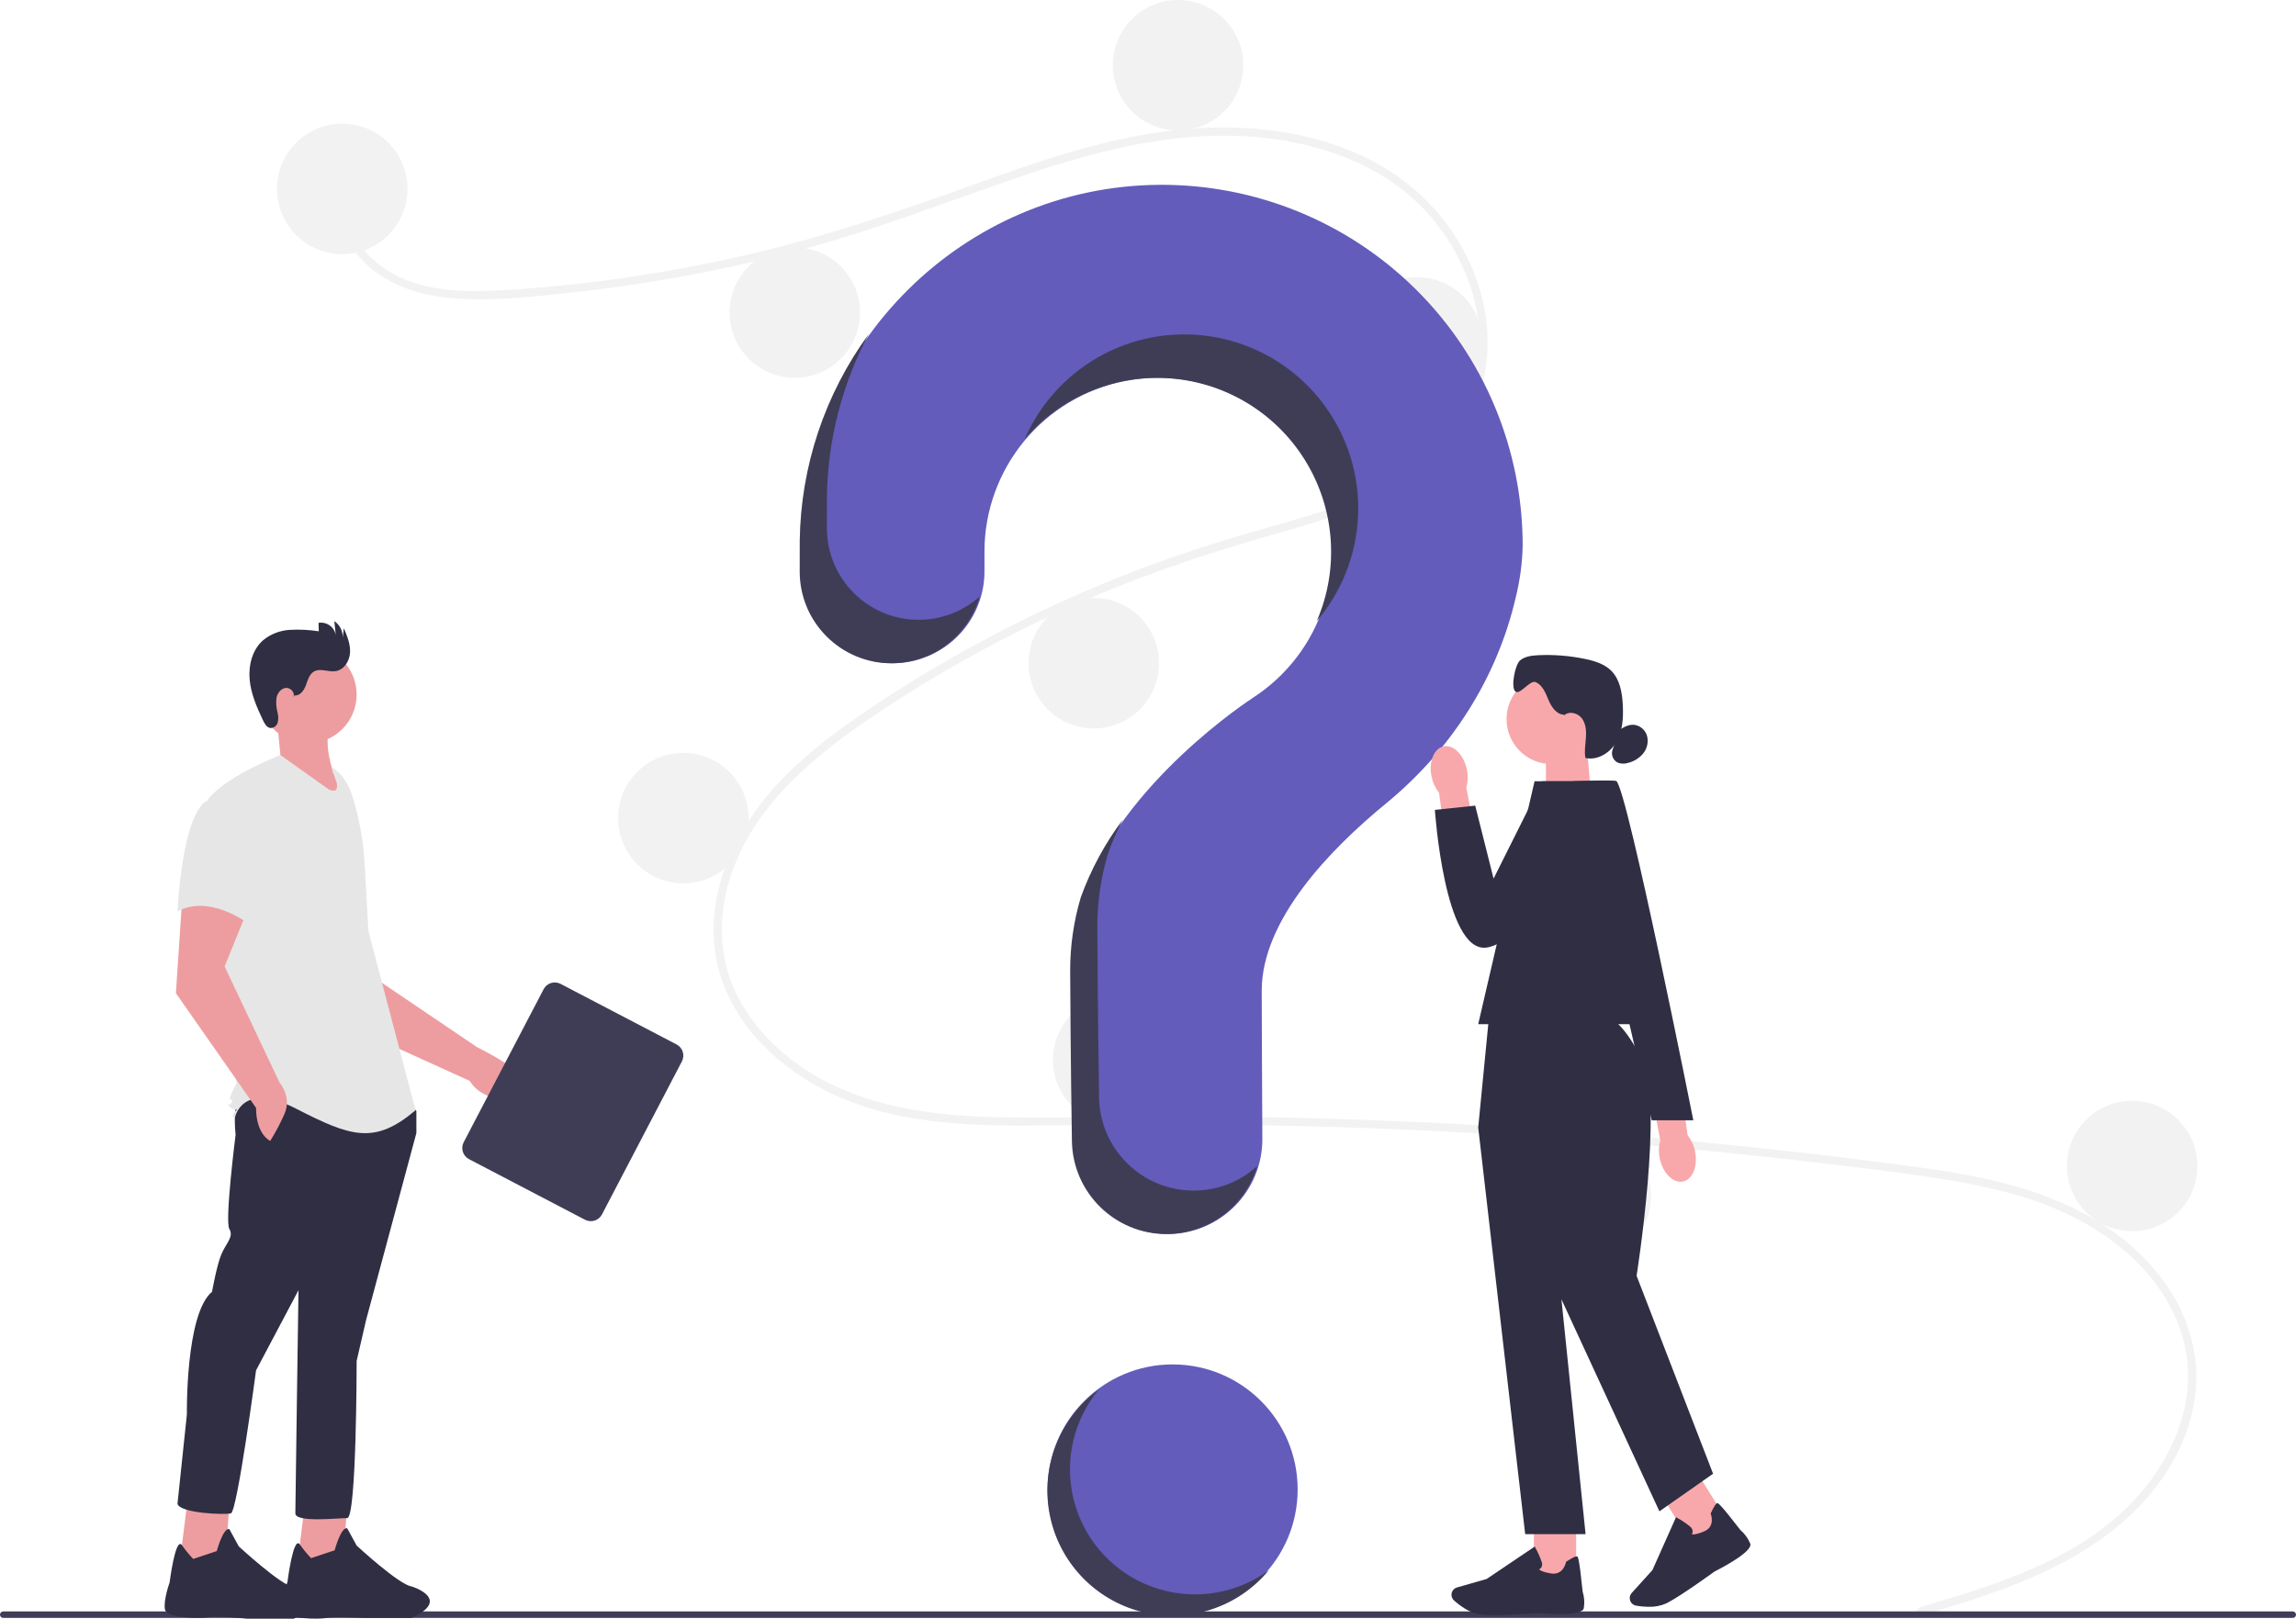
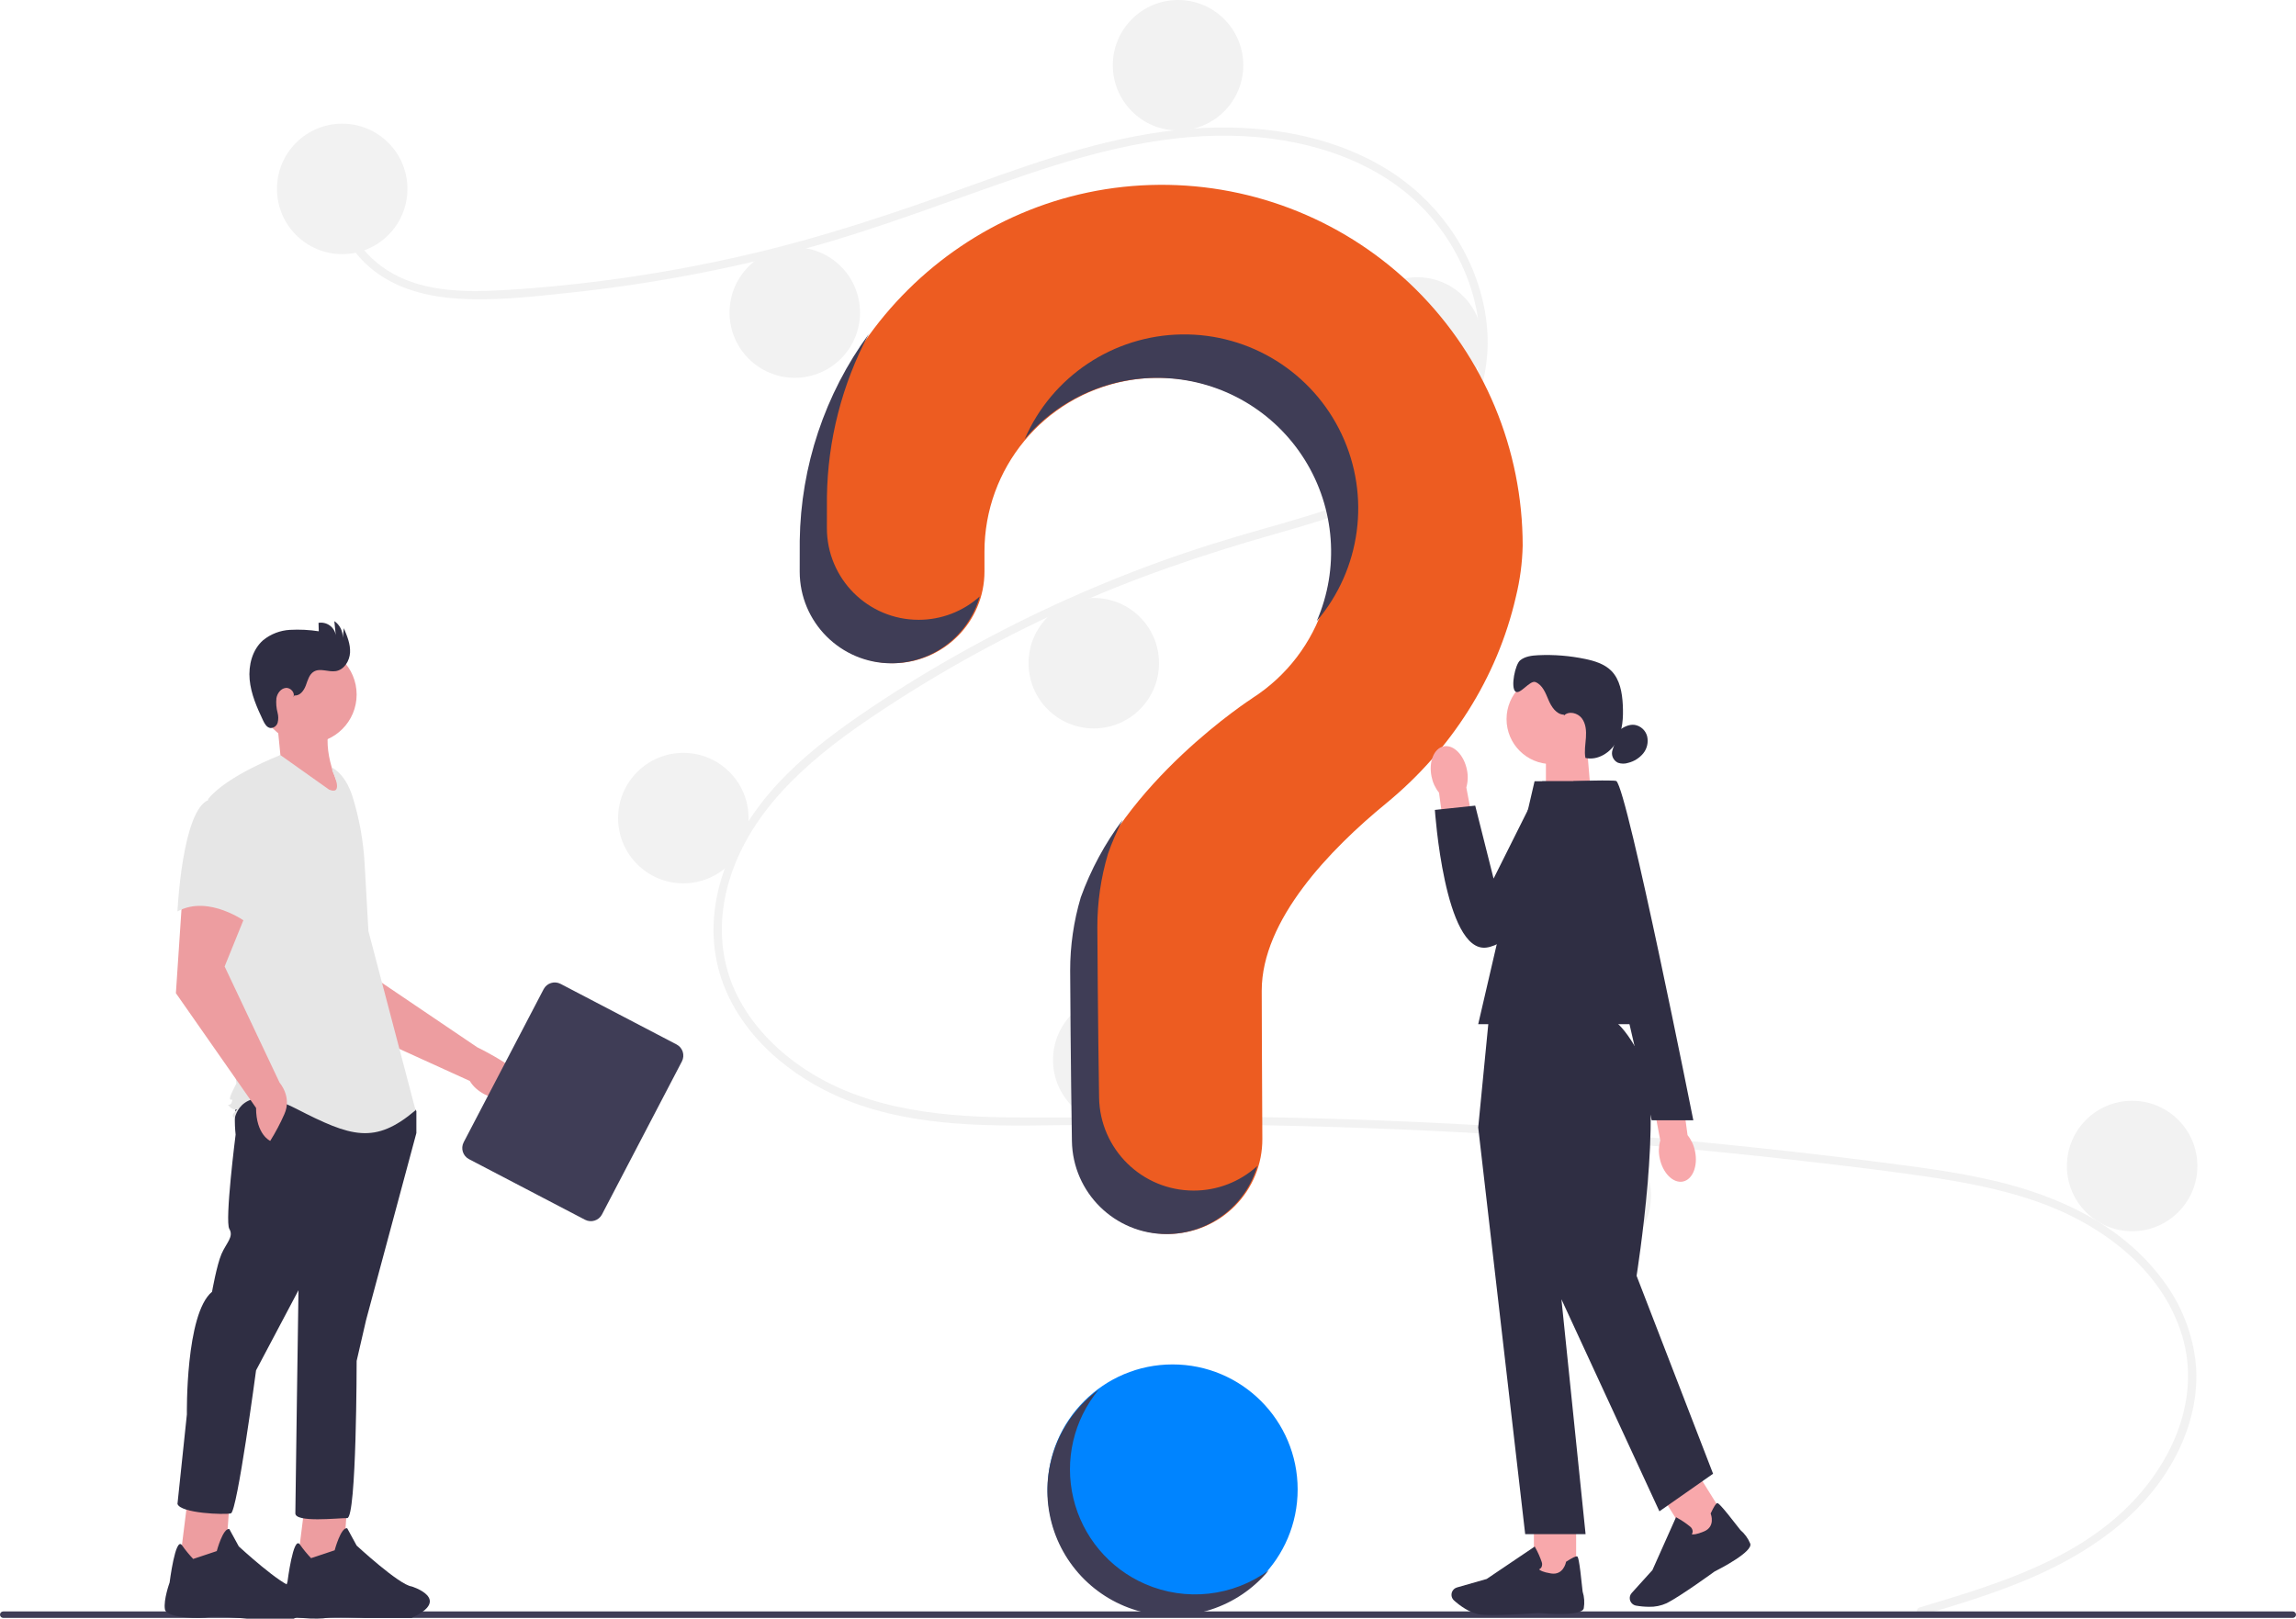
<svg xmlns="http://www.w3.org/2000/svg" viewBox="0 0 960 676.854">
  <g transform="translate(-537.662 -242.369)">
-     <circle cx="52.28" cy="52.28" r="52.28" transform="translate(975.673 812.908)" fill="#635cbb" />
+     <circle cx="52.28" cy="52.28" r="52.28" transform="translate(975.673 812.908)" fill="#0084ff" />
    <path d="M963.4,818.129c29.248-8.784,60.343-17.943,83.539-38.825,20.728-18.66,34.721-47.154,26.134-75.138-8.569-27.927-34.237-46.548-60.738-55.81-15.031-5.253-30.755-8.167-46.474-10.456-17.088-2.489-34.251-4.528-51.406-6.49Q810.258,619.493,705.28,616.85c-34.533-.87-69.06-.849-103.6-.347-30.845.448-63.33.437-91.944-12.673-22.252-10.194-42.447-28.742-48.647-53.114-7.157-28.134,6.044-56.785,24.981-77.161,9.982-10.74,21.648-19.78,33.682-28.092,13.056-9.017,26.567-17.4,40.371-25.217A562.168,562.168,0,0,1,645.1,381.07c14.485-5.267,29.186-9.811,44.015-14,12.521-3.54,25.081-7.085,37.183-11.908,23.394-9.324,45.644-25.117,51.592-51.009,5.638-24.539-3.868-51.179-20.531-69.409-19.279-21.091-48.347-30.336-76.216-31.832-31.287-1.679-61.853,6.151-91.26,16.089-31.365,10.6-62.053,22.787-94.08,31.372a633,633,0,0,1-96.828,18c-16,1.7-32.494,3.629-48.594,2.324-13.493-1.093-26.918-5.062-36.862-14.638-8.527-8.211-13.606-19.5-11.86-31.405.317-2.163,3.6-1.243,3.288.906-2.126,14.5,7.728,27.855,19.871,34.7,14.034,7.908,31.112,7.919,46.736,7.015a611.272,611.272,0,0,0,100.6-14.543c32.5-7.422,63.832-18.033,95.132-29.367,29.727-10.765,60.119-21.271,91.877-23.6,27.556-2.023,56.544,1.991,80.551,16.392,21.1,12.656,36.613,33.763,41.557,57.984,4.831,23.668-1.86,47.49-19.776,64.006-18.55,17.1-43.985,24.412-67.688,31.145-30.064,8.54-59.483,18.523-87.959,31.485a552.159,552.159,0,0,0-82.739,46.516c-25.284,17.278-50.236,39.018-58.232,69.841-3.725,14.358-3.037,29.586,3.2,43.148,5.542,12.059,14.669,22.2,25.3,30.025,25.368,18.667,57.341,22.5,87.984,22.881,34.416.428,68.833-.733,103.26-.168q105.242,1.727,210.052,12.812,26.263,2.78,52.46,6.145c15.709,2.018,31.47,4.024,46.914,7.609,27.461,6.374,54.183,18.63,71.251,41.913a69.692,69.692,0,0,1,13.578,34.6c1.195,13.1-2.011,26.219-7.933,37.87-13.107,25.788-37.657,42.191-63.729,52.968-13.964,5.772-28.449,10.145-42.906,14.486-2.106.632-3.006-2.657-.906-3.288Z" transform="translate(376.883 96.403)" fill="#f2f2f2" />
    <circle cx="27.277" cy="27.277" r="27.277" transform="translate(653.466 294.081)" fill="#f2f2f2" />
    <circle cx="27.277" cy="27.277" r="27.277" transform="translate(842.699 345.794)" fill="#f2f2f2" />
    <circle cx="27.277" cy="27.277" r="27.277" transform="translate(1002.95 242.369)" fill="#f2f2f2" />
    <circle cx="27.277" cy="27.277" r="27.277" transform="translate(1102.964 358.295)" fill="#f2f2f2" />
    <circle cx="27.277" cy="27.277" r="27.277" transform="translate(967.717 492.406)" fill="#f2f2f2" />
    <circle cx="27.277" cy="27.277" r="27.277" transform="translate(796.101 557.188)" fill="#f2f2f2" />
    <circle cx="27.277" cy="27.277" r="27.277" transform="translate(977.946 658.34)" fill="#f2f2f2" />
    <circle cx="27.277" cy="27.277" r="27.277" transform="translate(1173.429 715.166)" fill="#f2f2f2" />
    <circle cx="27.277" cy="27.277" r="27.277" transform="translate(1401.872 702.664)" fill="#f2f2f2" />
-     <path d="M622.121,220.373c-81.707.577-148.608,66.976-149.769,148.677-.011.754-.016,6.058-.015,13A38.355,38.355,0,0,0,510.686,420.4h0a38.377,38.377,0,0,0,38.371-38.4c0-4.727-.006-7.994-.006-8.194a72.738,72.738,0,1,1,111.972,61.236l.013.016S606.451,470.194,589.81,518.4l.014,0a106.843,106.843,0,0,0-4.4,30.423c0,4.234.249,41.28.73,71.349a39.536,39.536,0,0,0,39.54,38.895h0a39.547,39.547,0,0,0,39.544-39.791c-.167-27.537-.258-59.6-.258-61.929,0-29.6,28.556-59.094,52.012-78.327,27.011-22.148,46.448-52.329,54.255-86.375a98.611,98.611,0,0,0,2.841-21.4A150.874,150.874,0,0,0,622.121,220.373Z" transform="translate(400.232 99.284)" fill="#635cbb" />
+     <path d="M622.121,220.373c-81.707.577-148.608,66.976-149.769,148.677-.011.754-.016,6.058-.015,13A38.355,38.355,0,0,0,510.686,420.4h0a38.377,38.377,0,0,0,38.371-38.4c0-4.727-.006-7.994-.006-8.194a72.738,72.738,0,1,1,111.972,61.236l.013.016S606.451,470.194,589.81,518.4l.014,0a106.843,106.843,0,0,0-4.4,30.423c0,4.234.249,41.28.73,71.349a39.536,39.536,0,0,0,39.54,38.895h0a39.547,39.547,0,0,0,39.544-39.791c-.167-27.537-.258-59.6-.258-61.929,0-29.6,28.556-59.094,52.012-78.327,27.011-22.148,46.448-52.329,54.255-86.375a98.611,98.611,0,0,0,2.841-21.4A150.874,150.874,0,0,0,622.121,220.373Z" transform="translate(400.232 99.284)" fill="#ed5c21" />
    <path d="M1136.309,747.956H179.016a1.353,1.353,0,1,1,0-2.706h957.293a1.353,1.353,0,1,1,0,2.706Z" transform="translate(360 170.947)" fill="#3f3d56" />
    <path d="M521.581,394.755h0a38.355,38.355,0,0,1-38.351-38.349c0-6.941,0-12.245.015-13A149.461,149.461,0,0,1,500.7,275.319a149.8,149.8,0,0,0-28.821,86.273c-.011.754-.016,6.058-.015,13a38.355,38.355,0,0,0,38.349,38.353h0a38.384,38.384,0,0,0,36.923-27.948A38.213,38.213,0,0,1,521.581,394.755Z" transform="translate(400.168 106.786)" fill="#3f3d56" />
    <path d="M613.483,293.673a72.742,72.742,0,0,1,63.258,101.621,72.735,72.735,0,1,0-122.093-76.131,72.591,72.591,0,0,1,58.834-25.49Z" transform="translate(411.47 106.798)" fill="#3f3d56" />
    <path d="M623,609.04h0a39.538,39.538,0,0,1-39.54-38.9c-.481-30.06-.73-67.106-.73-71.34a106.841,106.841,0,0,1,4.4-30.423l-.014,0a108.037,108.037,0,0,1,6.244-14.435,125.074,125.074,0,0,0-17.609,32.62l.014,0a106.841,106.841,0,0,0-4.4,30.423c0,4.234.249,41.28.73,71.349a39.536,39.536,0,0,0,39.54,38.895h0a39.552,39.552,0,0,0,37.96-28.462A39.392,39.392,0,0,1,623,609.04Z" transform="translate(413.753 131.173)" fill="#3f3d56" />
    <path d="M603.828,744.91a52.273,52.273,0,0,1-19.4-81.249A52.277,52.277,0,1,0,655.539,739.2a52.246,52.246,0,0,1-51.711,5.711Z" transform="translate(412.607 159.807)" fill="#3f3d56" />
    <g transform="translate(1135.87 516.267)">
      <path d="M274.847,101.451l-18.867,6.2V80.5H273.1Z" transform="translate(-207.812 -42.416)" fill="#f8a8ab" />
      <ellipse cx="18.799" cy="18.799" rx="18.799" ry="18.799" transform="translate(31.706 8.004)" fill="#f8a8ab" />
      <path d="M260.955,60.3c-3.147-.093-5.215-3.274-6.434-6.176s-2.48-6.236-5.4-7.433c-2.388-.979-6.6,5.645-8.479,3.881-1.966-1.84-.05-11.283,2.034-12.977s4.936-2.025,7.62-2.151a78.078,78.078,0,0,1,19.559,1.569c3.974.827,8.058,2.076,10.926,4.942,3.628,3.645,4.556,9.139,4.818,14.277.27,5.257-.034,10.757-2.591,15.357s-7.906,7.991-13.036,6.818c-.515-2.784.008-5.645.211-8.479s-.008-5.881-1.738-8.133-5.417-3.147-7.425-1.148" transform="translate(-205.287 -35.364)" fill="#2f2e43" />
      <path d="M291.721,72.216c1.882-1.375,4.135-2.531,6.446-2.245a6.5,6.5,0,0,1,5.257,4.8,8.349,8.349,0,0,1-1.628,7.113,11.784,11.784,0,0,1-6.278,3.962,6.621,6.621,0,0,1-4.3-.034,4.373,4.373,0,0,1-2.27-5.383" transform="translate(-212.925 -40.764)" fill="#2f2e43" />
      <rect width="17.668" height="25.068" transform="translate(43.138 361.184)" fill="#f8a8ab" />
      <path d="M226.427,505.82c-1.857,0-3.51-.042-4.756-.16-4.691-.43-9.171-3.9-11.424-5.923a3.2,3.2,0,0,1-.81-3.612h0a3.17,3.17,0,0,1,2.067-1.832l12.4-3.543L243.982,477.2l.228.4a35.787,35.787,0,0,1,2.717,6.1,2.715,2.715,0,0,1-.194,2.261,2.159,2.159,0,0,1-.933.776c.363.379,1.5,1.156,5.012,1.713,5.121.81,6.2-4.5,6.248-4.717l.034-.177.152-.1c2.439-1.569,3.941-2.286,4.455-2.134.321.093.861.262,2.32,14.715a14.856,14.856,0,0,1,.473,6.961c-.751,3.46-15.871,2.27-18.9,2-.084.008-11.407.819-19.161.819h-.008Z" transform="translate(-200.501 -104.397)" fill="#2f2e43" />
      <rect width="17.668" height="25.068" transform="translate(96.126 350.822) rotate(-31.95)" fill="#f8a8ab" />
      <path d="M305.5,499.023a31.637,31.637,0,0,1-5.34-.49,3.211,3.211,0,0,1-2.6-2.633h0a3.171,3.171,0,0,1,.784-2.649L307,483.683l9.872-22.123.4.219a35.788,35.788,0,0,1,5.535,3.738,2.689,2.689,0,0,1,1.026,2.025,2.135,2.135,0,0,1-.379,1.156c.506.135,1.882.187,5.155-1.2,4.775-2.017,2.885-7.1,2.8-7.307l-.067-.169.076-.16c1.24-2.624,2.126-4.025,2.649-4.168.329-.093.869-.236,9.754,11.264a14.8,14.8,0,0,1,4.083,5.653c1.19,3.333-12.268,10.328-14.977,11.695-.084.067-14.167,10.3-19.956,13.213a16.851,16.851,0,0,1-7.484,1.511h0Z" transform="translate(-214.303 -101.035)" fill="#2f2e43" />
      <path d="M276.388,214.98h-49.47L222.429,261l19.642,170.034h25.253l-10.1-98.205,40.964,88.662,22.444-15.711L288.65,323.005s11.424-72.108,2.447-90.071-14.707-17.956-14.707-17.956h0Z" transform="translate(-202.57 -63.427)" fill="#2f2e43" />
      <path d="M300.993,199.491H222.43L245.995,97.92h34.233Z" transform="translate(-202.57 -45.138)" fill="#2f2e43" />
      <path d="M199.236,93.2c-1.257-6.176,1.046-11.821,5.129-12.606s8.412,3.595,9.661,9.771a15.33,15.33,0,0,1-.244,7.441l4.969,26.249-12.842,2.034L202.374,100a15.508,15.508,0,0,1-3.139-6.8Z" transform="translate(-198.893 -42.416)" fill="#f8a8ab" />
      <path d="M276.036,97.918H245.851l-20.351,40.7-7.678-30.5-16.866,1.789s3.991,59.594,21.431,57.578,58.118-55.7,53.646-69.576h.008Z" transform="translate(-199.215 -45.136)" fill="#2f2e43" />
      <path d="M326.276,275.28c1.257,6.176-1.046,11.822-5.129,12.606s-8.412-3.595-9.661-9.771a15.33,15.33,0,0,1,.244-7.442l-4.969-26.249,12.842-2.034,3.535,26.089a15.507,15.507,0,0,1,3.139,6.8Z" transform="translate(-215.746 -67.71)" fill="#f8a8ab" />
      <path d="M269.54,97.861s17.154-.725,18.048,0c4.683,3.823,32.148,141.785,32.148,141.785h-17.4Z" transform="translate(-209.931 -45.078)" fill="#2f2e43" />
    </g>
    <g transform="translate(606.503 502.092)">
      <path d="M802.988,361.878l17.819,35.274,53.267,24.218c5.689,9.615,23.768,10.351,25.083,4.136,1.476-6.975-21.955-18.2-21.955-18.2l-44.559-30.139-3.9-25.946Z" transform="translate(-746.5 -229.103)" fill="#ed9da0" />
      <path d="M729.219,464.214,725.933,490.5l19.058,1.315,1.969-27.6Z" transform="translate(-670.628 -94.732)" fill="#ed9da0" />
      <path d="M865.991,677.545a51.6,51.6,0,0,1-4.7-5.751c-2.728-3.78-5.152,15.608-5.152,15.608s-2.629,7.886-1.969,11.829,15.771,3.943,18.4,3.288,15.771,0,15.771,0h19.715c17.087-7.886,0-13.143,0-13.143-5.258-.657-23-17.087-23-17.087l-3.943-7.229c-2.628-.657-5.258,9.2-5.258,9.2Z" transform="translate(-804.773 -285.719)" fill="#2f2e43" />
      <path d="M789.36,464.615,786.072,490.9l19.059,1.315,1.969-27.6Z" transform="translate(-780.058 -94.804)" fill="#ed9da0" />
      <path d="M926.126,677.947a51.653,51.653,0,0,1-4.7-5.751c-2.731-3.78-5.154,15.608-5.154,15.608s-2.628,7.229-1.969,11.172,15.771,3.939,18.4,3.288,15.771.657,15.771.657h19.715c17.087-7.886,0-13.144,0-13.144-5.258-.658-23-17.087-23-17.087l-3.943-7.229c-2.628-.657-5.258,9.2-5.258,9.2Z" transform="translate(-914.194 -285.791)" fill="#2f2e43" />
      <path d="M886.547,446.248c-2.629,3.288-1.314,14.458-1.314,14.458s-4.6,36.144-2.628,39.43-1.314,5.914-3.288,10.515-3.944,15.771-3.944,15.771c-11.172,9.2-10.515,51.259-10.515,51.259l-3.939,37.458c1.314,3.943,19.715,4.6,22.345,3.943s10.515-59.8,10.515-59.8l17.743-33.516s-1.314,89.374-1.314,93.32,17.743,1.969,21.686,1.969,3.943-65.717,3.943-65.717l3.943-17.085,21.03-78.2v-9.2l-3.288-4.6S889.175,442.962,886.547,446.248Z" transform="translate(-855.557 -245.985)" fill="#2f2e43" />
      <path d="M922.73,251.326c-4.129,9.2-1.685,22.042,6.576,36.144L895.79,271.7l5.258-4.6-1.311-13.141Z" transform="translate(-852.639 -211.083)" fill="#ed9da0" />
      <ellipse cx="20.373" cy="20.373" rx="20.373" ry="20.373" transform="translate(39.531 10.343)" fill="#ed9da0" />
      <path d="M913.238,275.827c4.389,2.609,7.014,7.4,8.521,12.282a116.4,116.4,0,0,1,5,27.807l1.591,28.253,19.715,74.918c-17.085,14.458-26.94,11.172-49.944-.657s-25.63,3.946-25.63,3.946-1.969-.657,0-2.628,0,0-1.969-1.969,0,0,.657-1.969,0-.658-.657-1.314,2.628-6.576,2.628-6.576l-5.255-49.29-6.576-69.659c7.886-9.858,30.228-18.4,30.228-18.4l20.376,14.458c6.576,2.628,1.314-7.886,1.314-7.886Z" transform="translate(-843.147 -214.555)" fill="#e6e6e6" />
      <path d="M929.576,343.937l-2.628,39.43,33.519,47.973c0,11.172,5.914,13.8,5.914,13.8a86.859,86.859,0,0,0,5.914-11.172c3.288-7.229-1.969-13.143-1.969-13.143l-23-48.629,9.858-24.315Z" transform="translate(-922.244 -227.791)" fill="#ed9da0" />
      <path d="M950.6,293.123c-11.172,3.943-13.143,46.66-13.143,46.66,13.143-7.229,28.915,4.6,28.915,4.6s3.288-11.172,7.229-25.629a25.116,25.116,0,0,0-5.258-23.659S961.778,289.181,950.6,293.123Z" transform="translate(-932.102 -218.378)" fill="#e6e6e6" />
      <path d="M18.824,31.062c2.266.295,3.975-2.023,4.766-4.167s1.4-4.637,3.366-5.795c2.692-1.581,6.134.321,9.211-.2,3.475-.589,5.734-4.272,5.913-7.792s-1.224-6.9-2.6-10.15L39,6.991A8,8,0,0,0,35.505,0l.616,5.918A6.282,6.282,0,0,0,28.9.721l.1,3.526A58.415,58.415,0,0,0,16.9,3.654,19.54,19.54,0,0,0,5.775,7.943C1.212,11.91-.455,18.439.1,24.459S3.148,36.135,5.739,41.6c.651,1.374,1.553,2.925,3.064,3.1a3.088,3.088,0,0,0,3.022-2.279,8.253,8.253,0,0,0-.037-4.055,17.21,17.21,0,0,1-.5-6.136c.358-2.033,1.822-4.043,3.871-4.291s4.147,2.094,3.162,3.911Z" transform="translate(35.443 0)" fill="#2f2e43" />
      <path d="M298.55,550.829l33.429-64.009a5.247,5.247,0,0,1,7.072-2.219l48.523,25.342a5.247,5.247,0,0,1,2.219,7.072l-33.429,64.009a5.247,5.247,0,0,1-7.072,2.219L300.769,557.9A5.247,5.247,0,0,1,298.55,550.829Z" transform="translate(-173.513 -332.917)" fill="#3f3d56" />
    </g>
  </g>
</svg>
